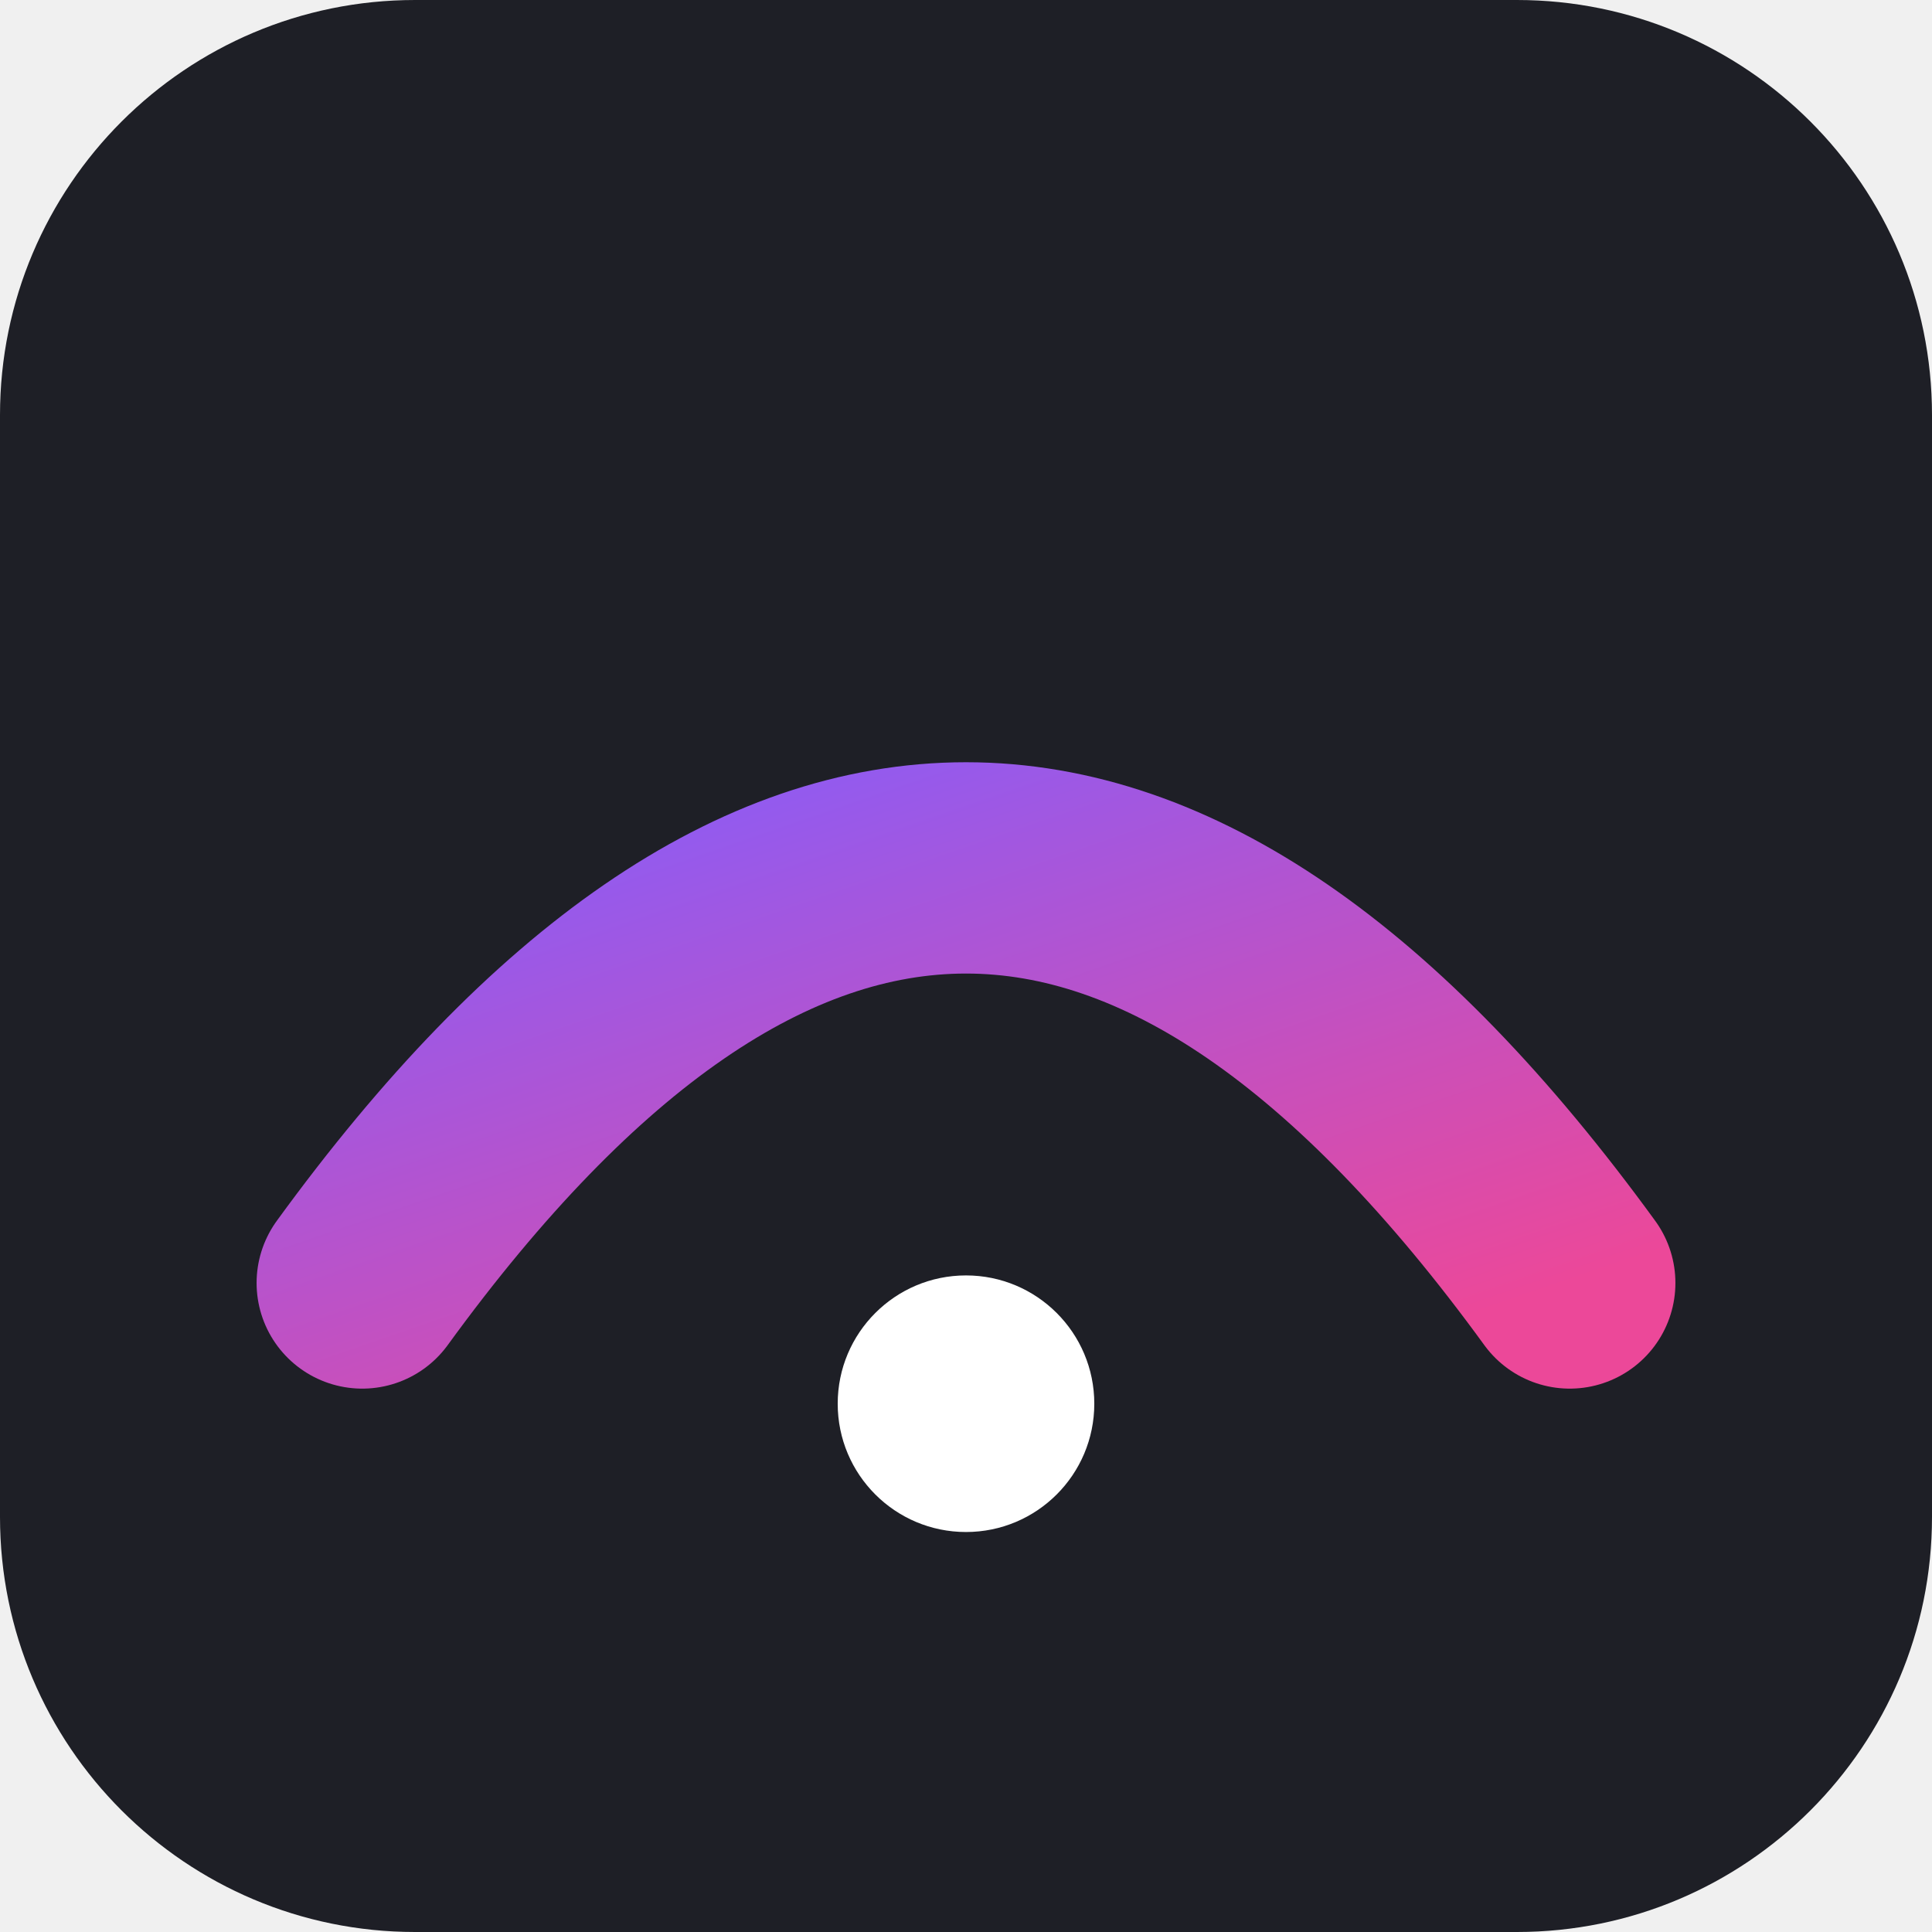
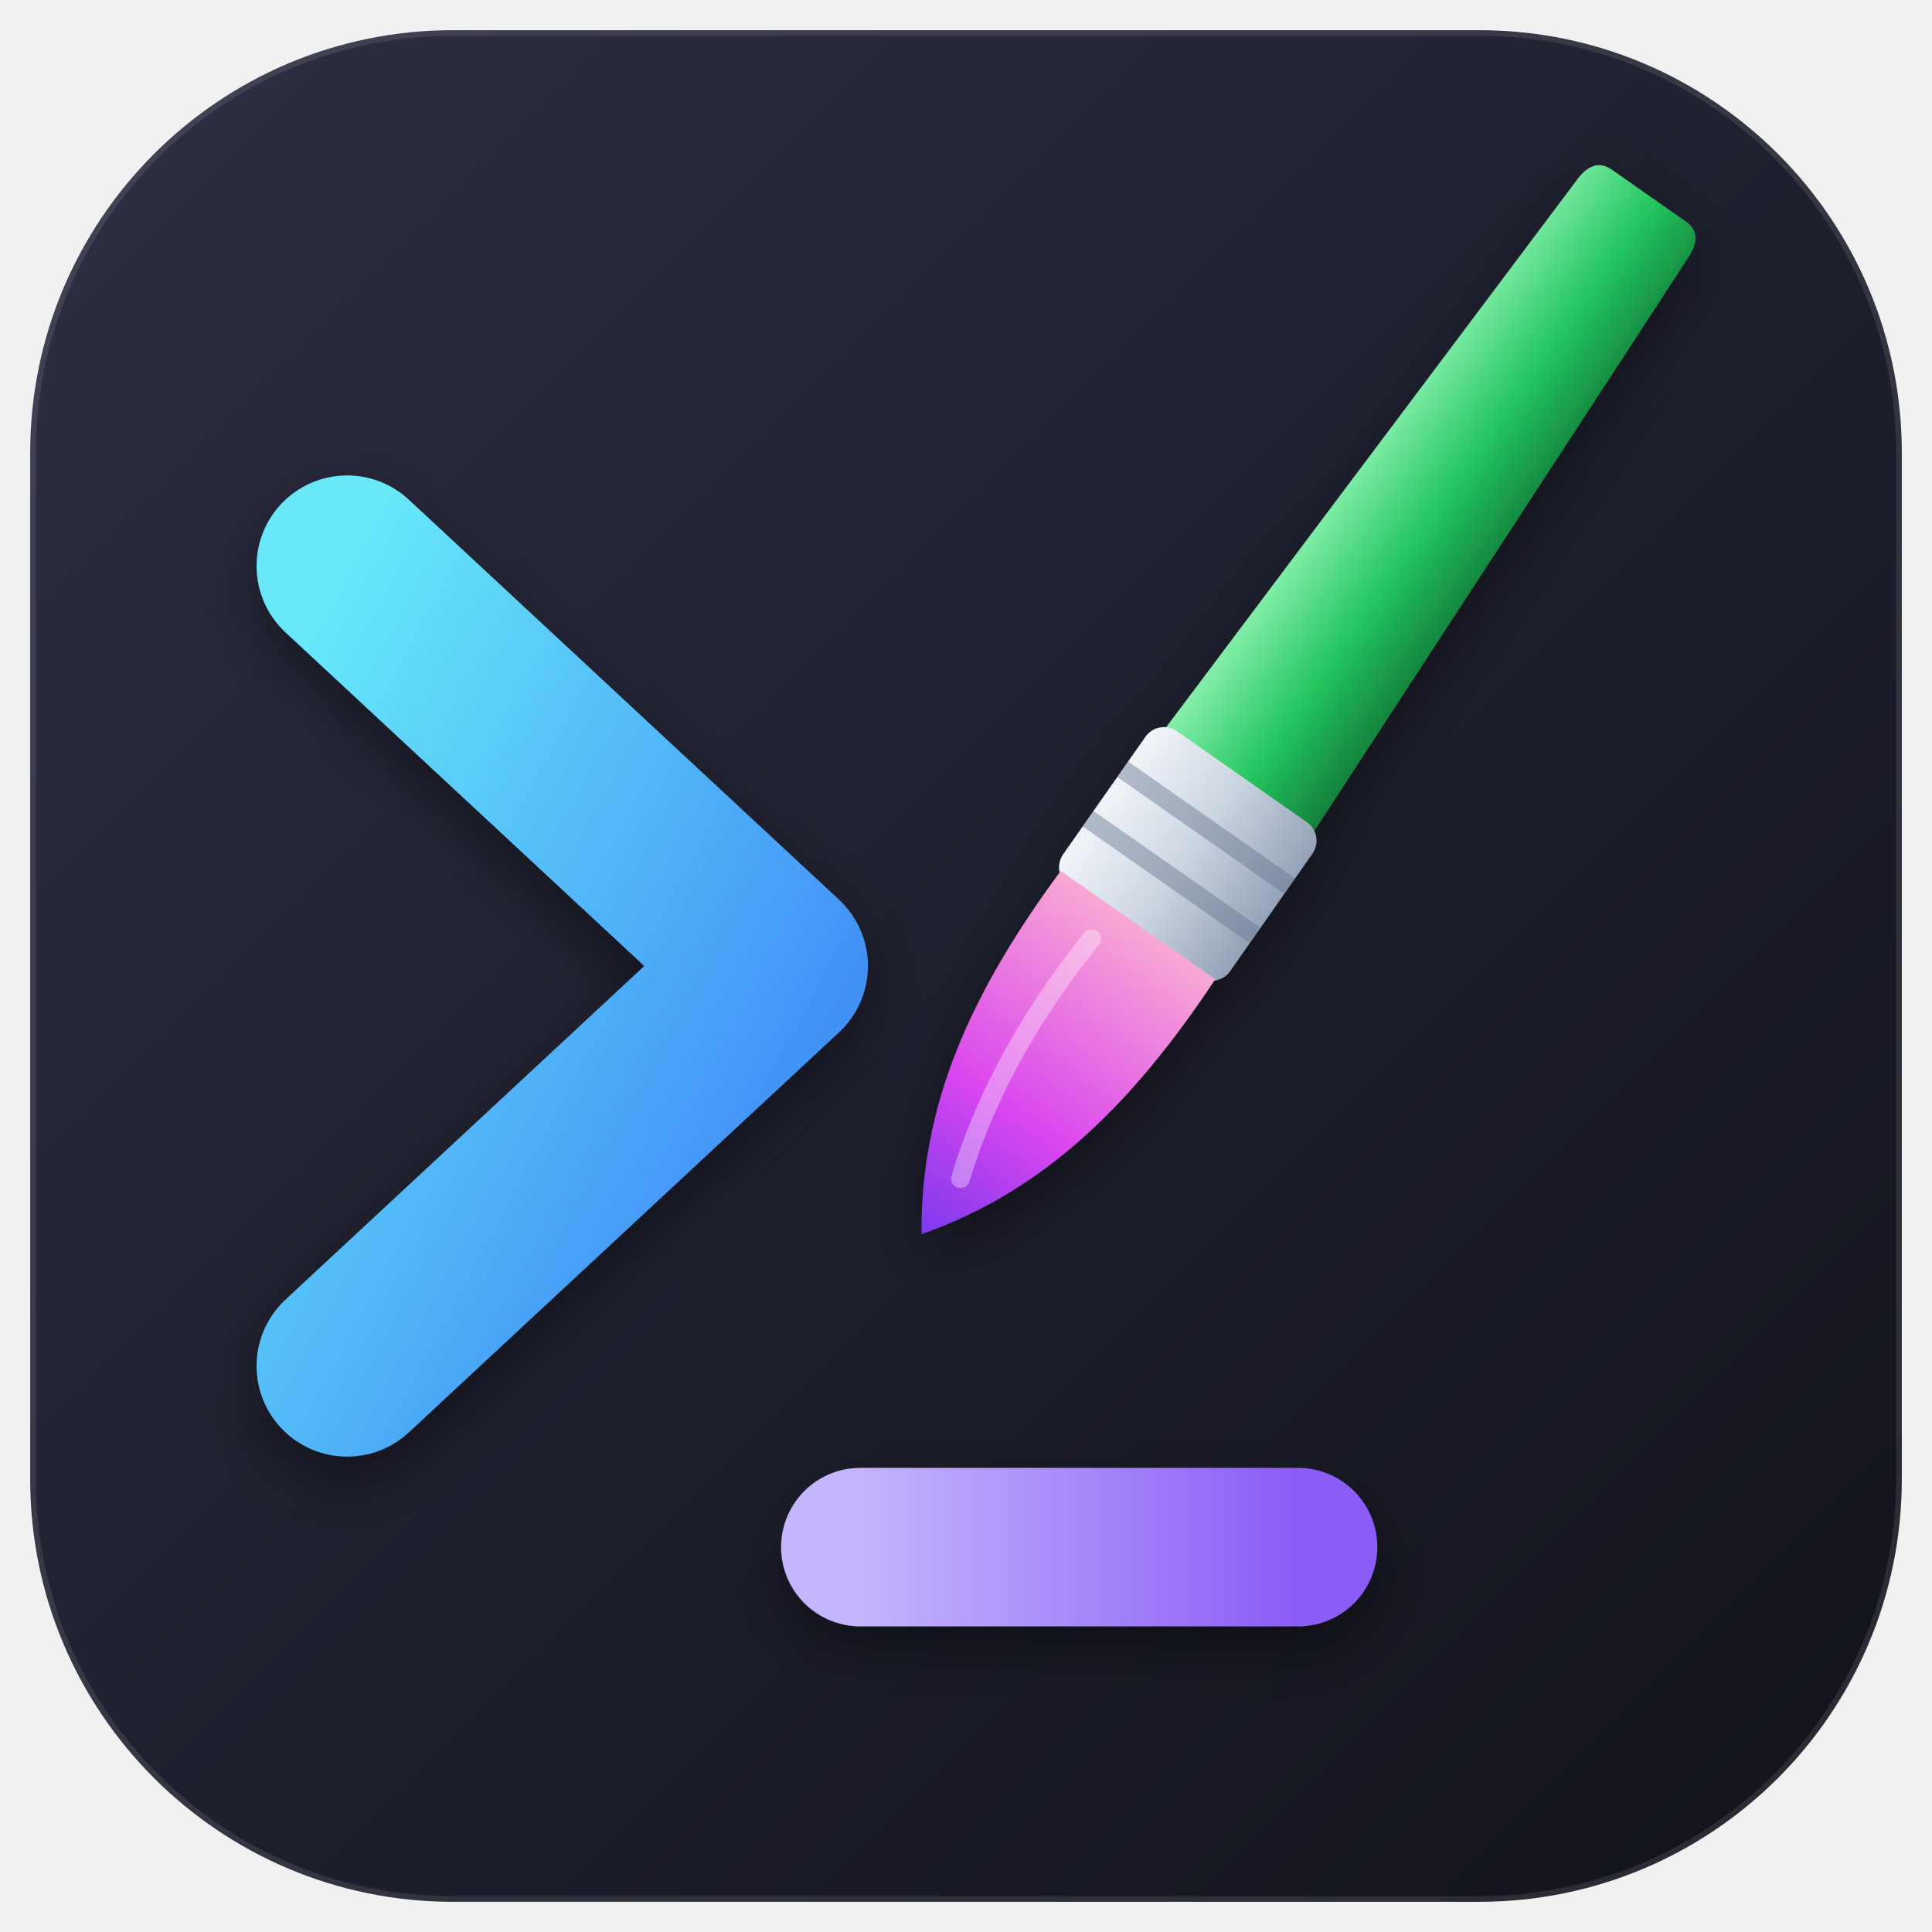
- <svg xmlns="http://www.w3.org/2000/svg" width="512" height="512" viewBox="0 0 512 512">
+ <svg xmlns="http://www.w3.org/2000/svg" viewBox="0 0 512 512" width="512" height="512">
  <defs>
-     <linearGradient id="g" x1="0" y1="0" x2="1" y2="1">
-       <stop offset="0" stop-color="#8b5cf6" />
-       <stop offset="1" stop-color="#ec4899" />
+     <linearGradient id="bg" x1="0" y1="0" x2="1" y2="1">
+       <stop offset="0" stop-color="#2d2f44" />
+       <stop offset="1" stop-color="#11121a" />
    </linearGradient>
+     <linearGradient id="cy" x1="0" y1="0" x2="1" y2="1">
+       <stop offset="0" stop-color="#67e8f9" />
+       <stop offset="1" stop-color="#3b82f6" />
+     </linearGradient>
+     <linearGradient id="un" gradientUnits="userSpaceOnUse" x1="228" y1="0" x2="344" y2="0">
+       <stop offset="0" stop-color="#c4b5fd" />
+       <stop offset="1" stop-color="#8b5cf6" />
+     </linearGradient>
+     <linearGradient id="hd" x1="0" y1="0" x2="1" y2="0">
+       <stop offset="0" stop-color="#86efac" />
+       <stop offset="0.55" stop-color="#22c55e" />
+       <stop offset="1" stop-color="#15803d" />
+     </linearGradient>
+     <linearGradient id="fe" x1="0" y1="0" x2="1" y2="0">
+       <stop offset="0" stop-color="#f1f5f9" />
+       <stop offset="0.5" stop-color="#cbd5e1" />
+       <stop offset="1" stop-color="#94a3b8" />
+     </linearGradient>
+     <linearGradient id="br" x1="0" y1="0" x2="0" y2="1">
+       <stop offset="0" stop-color="#f9a8d4" />
+       <stop offset="0.6" stop-color="#d946ef" />
+       <stop offset="1" stop-color="#7c3aed" />
+     </linearGradient>
+     <filter id="sh" x="-20%" y="-20%" width="140%" height="140%">
+       <feDropShadow dx="0" dy="6" stdDeviation="8" flood-color="#000" flood-opacity="0.45" />
+     </filter>
  </defs>
-   <rect width="512" height="512" rx="110" fill="#1e1f26" />
-   <path d="M96 340 Q256 120 416 340" fill="none" stroke="url(#g)" stroke-width="56" stroke-linecap="round" />
-   <circle cx="256" cy="372" r="34" fill="#fff" />
+   <rect x="8" y="8" width="496" height="496" rx="112" fill="url(#bg)" />
+   <rect x="8" y="8" width="496" height="496" rx="112" fill="none" stroke="#ffffff" stroke-opacity="0.10" stroke-width="3" />
+   <g filter="url(#sh)">
+     <polyline points="92,150 206,256 92,362" fill="none" stroke="url(#cy)" stroke-width="48" stroke-linecap="round" stroke-linejoin="round" />
+     <line x1="228" y1="410" x2="344" y2="410" stroke="url(#un)" stroke-width="42" stroke-linecap="round" />
+     <g transform="translate(336 196) rotate(35)">
+       <path d="M-12,-176 L12,-176 Q18,-176 18,-168 L24,14 L-24,14 L-18,-168 Q-18,-176 -12,-176 Z" fill="url(#hd)" />
+       <rect x="-27" y="12" width="54" height="50" rx="6" fill="url(#fe)" />
+       <rect x="-27" y="26" width="54" height="5" fill="#64748b" opacity="0.45" />
+       <rect x="-27" y="42" width="54" height="5" fill="#64748b" opacity="0.45" />
+       <path d="M-25,60 H25 C26,100 20,132 0,160 C-20,132 -26,100 -25,60 Z" fill="url(#br)" />
+       <path d="M-8,70 C-10,100 -6,124 0,142" fill="none" stroke="#ffffff" stroke-opacity="0.35" stroke-width="5" stroke-linecap="round" />
+     </g>
+   </g>
</svg>
